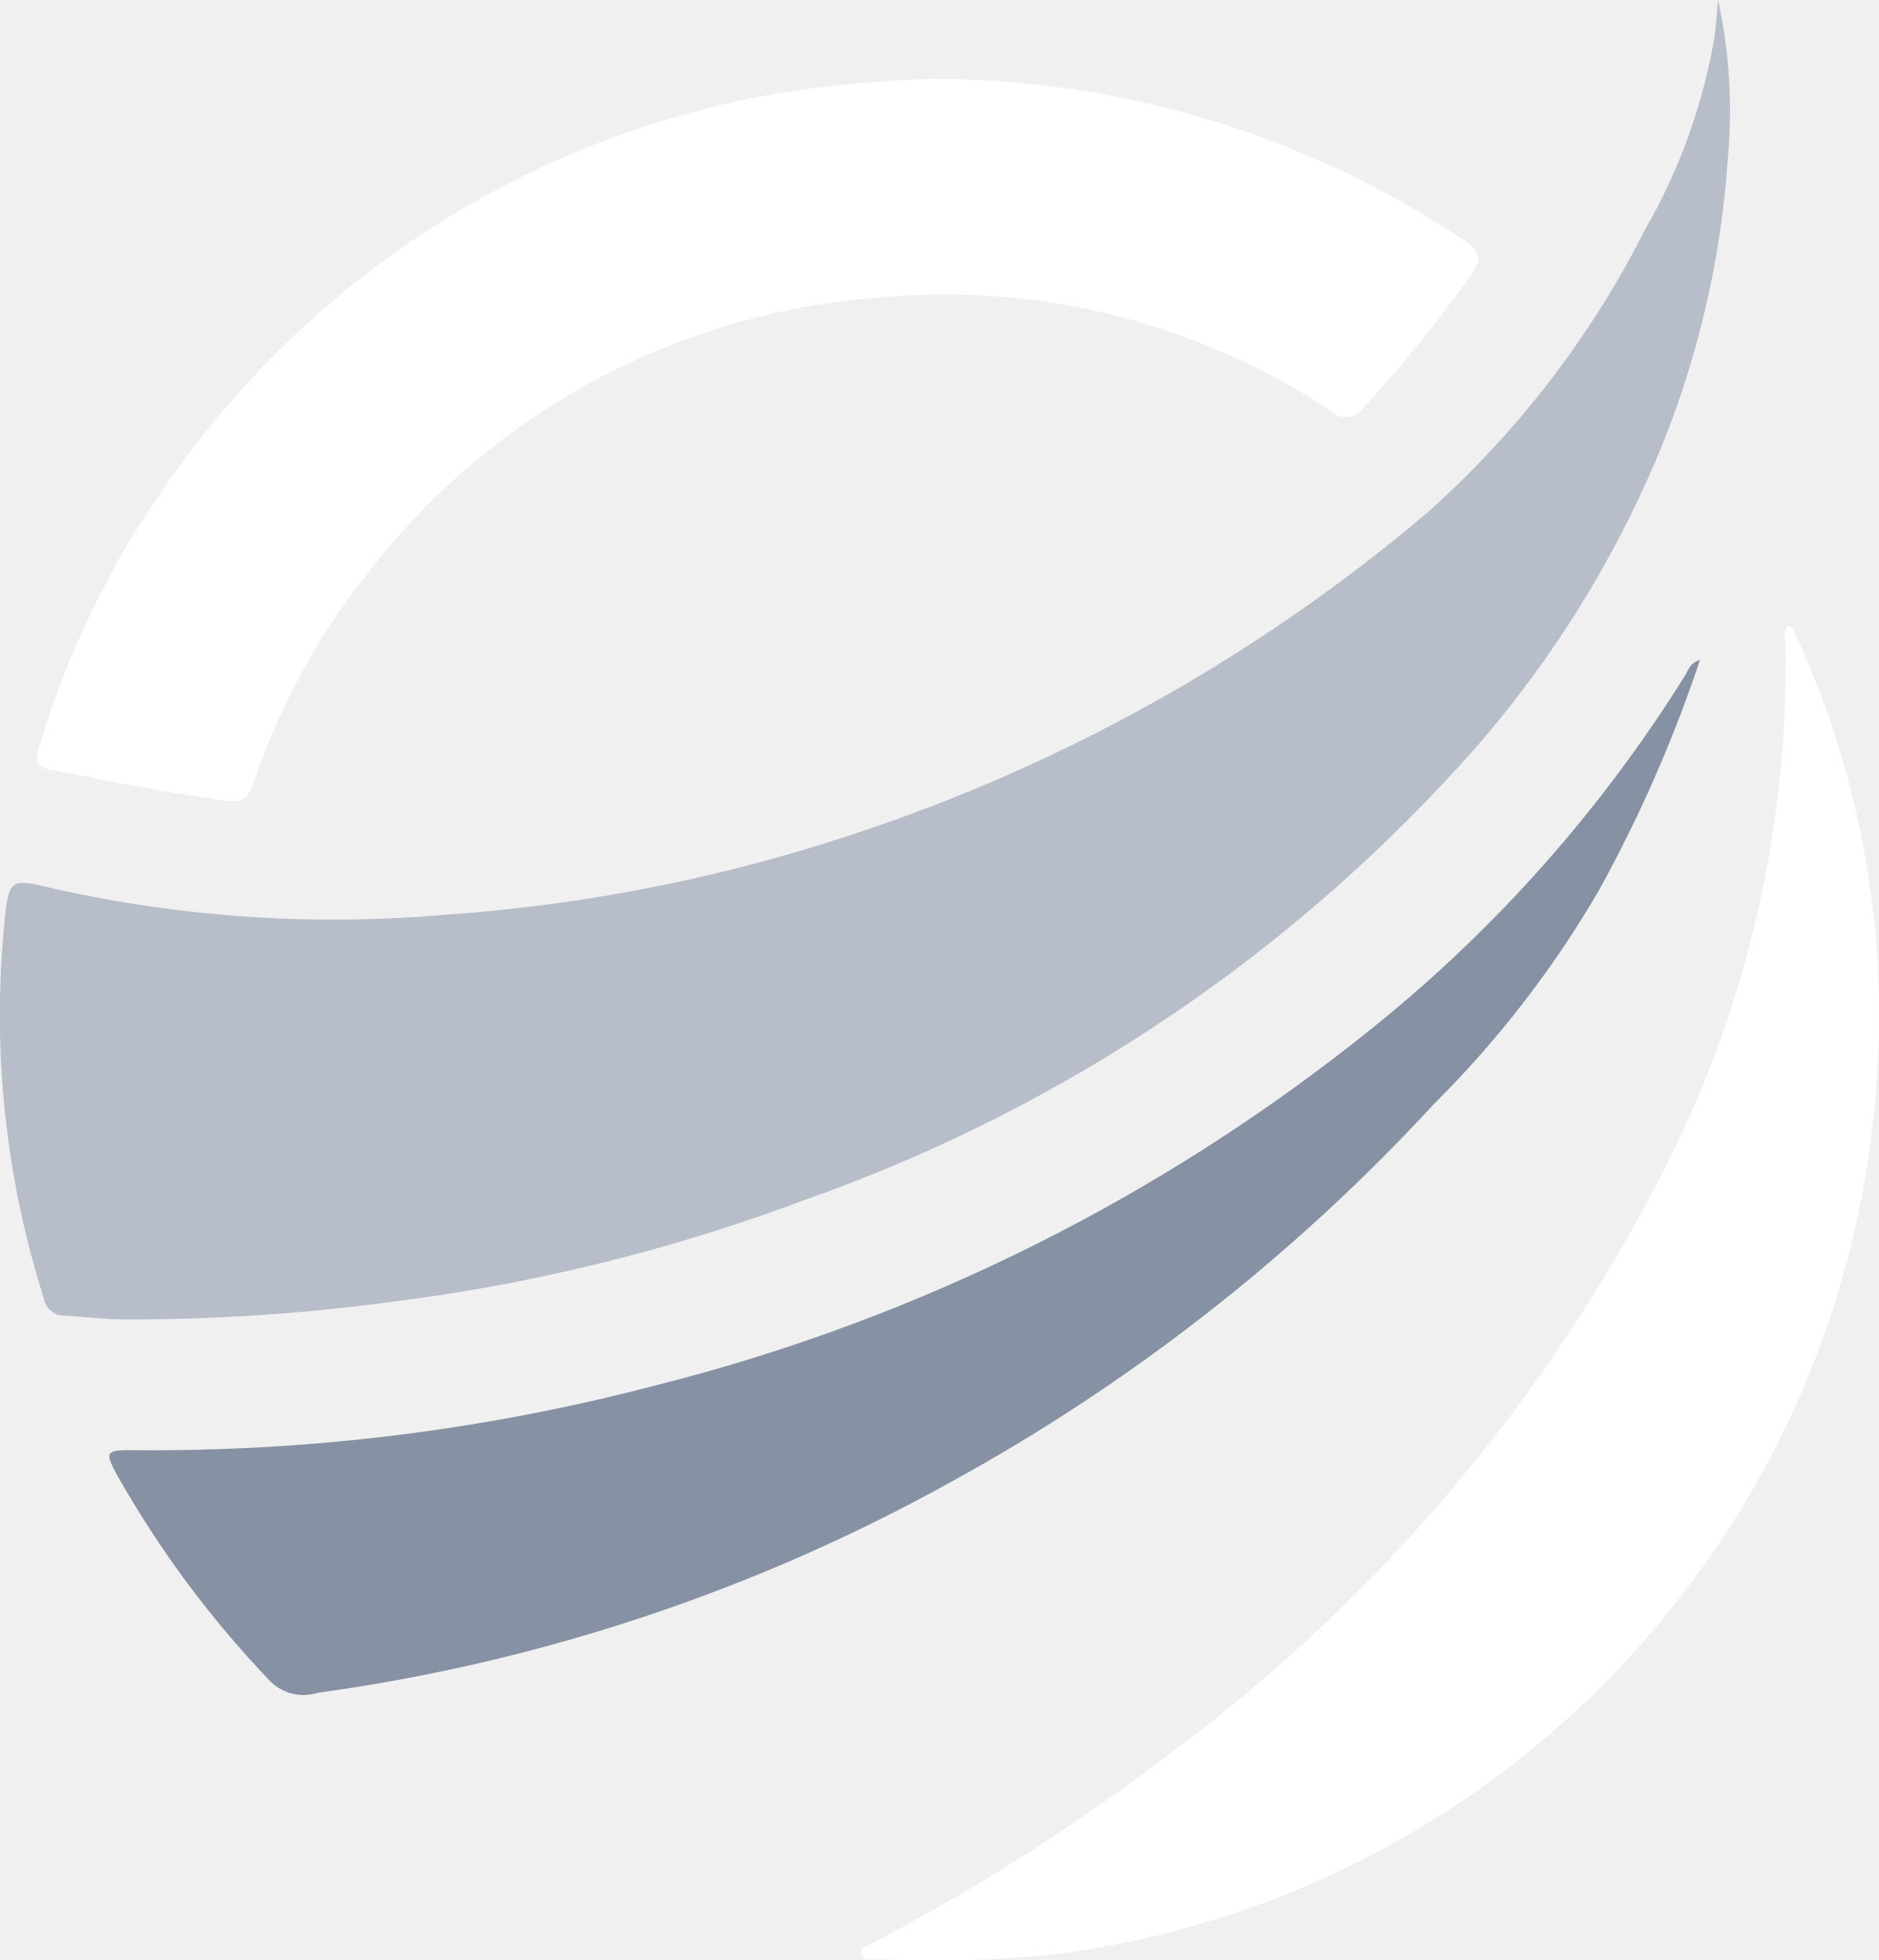
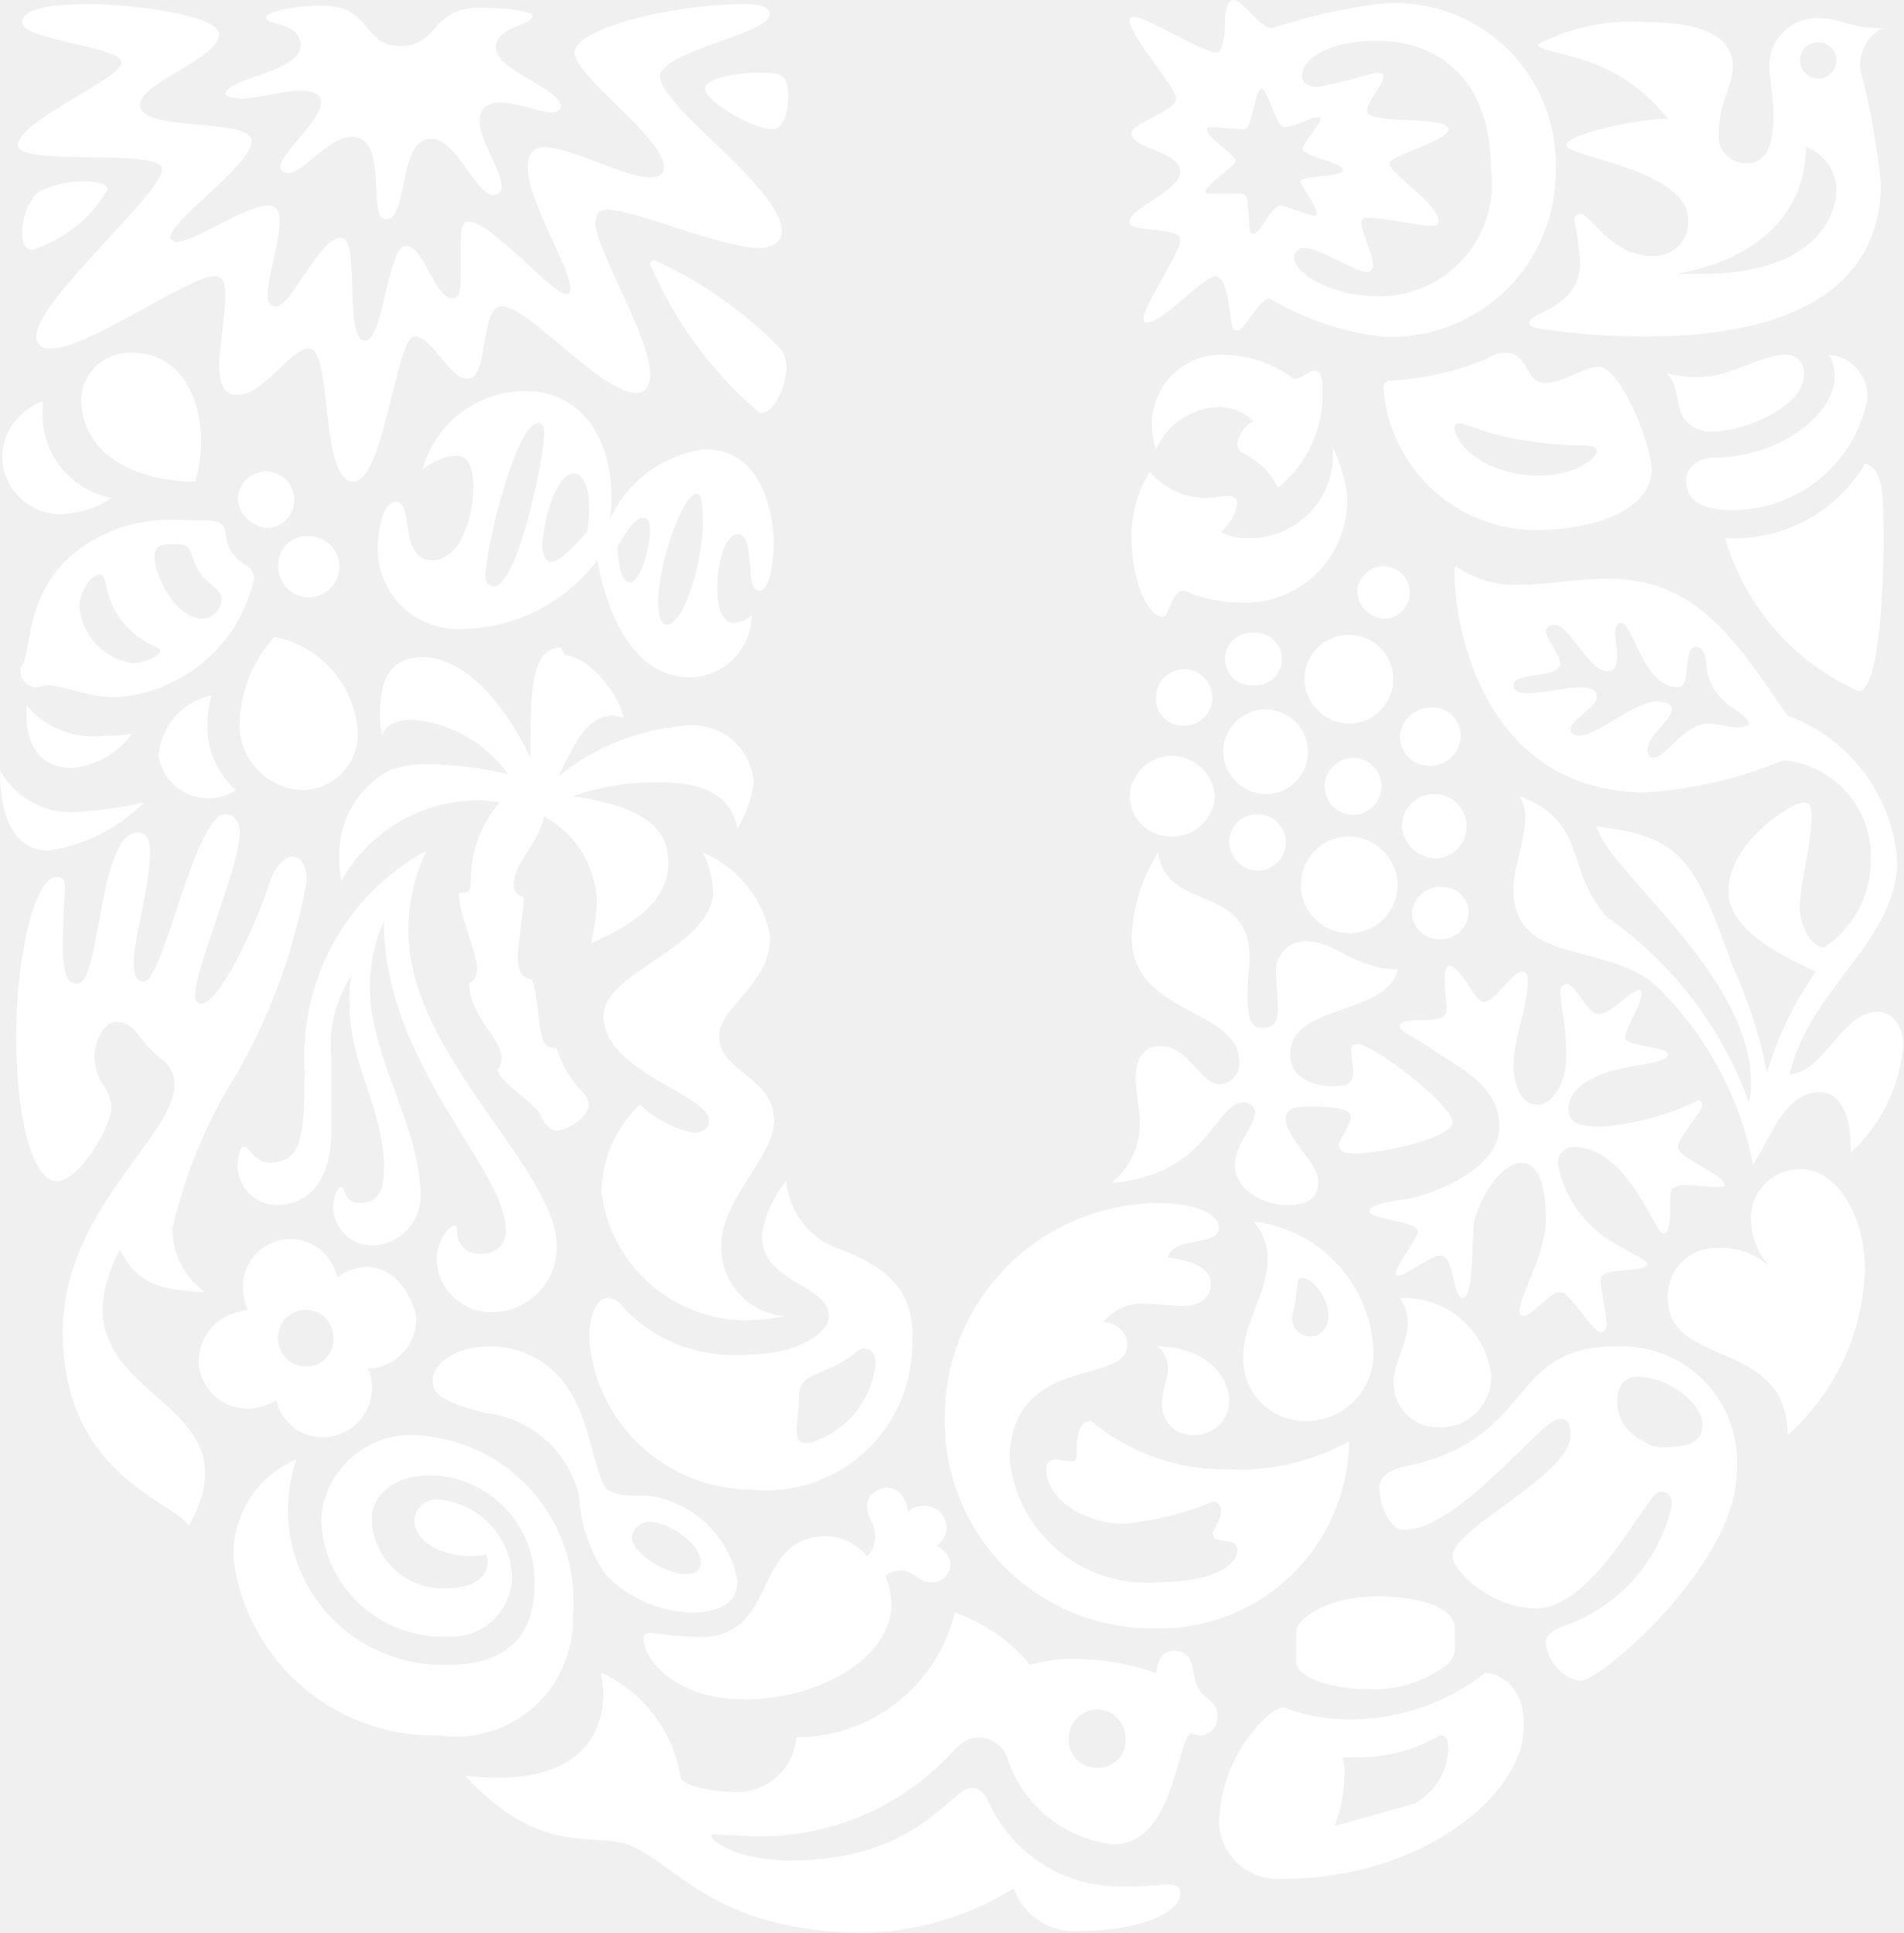
- <svg xmlns="http://www.w3.org/2000/svg" width="34.229" height="35.702" viewBox="0 0 34.229 35.702">
-   <defs>
-     <clipPath id="clip-path">
-       <rect id="Rectangle_163610" data-name="Rectangle 163610" width="34.229" height="35.702" fill="none" />
-     </clipPath>
-   </defs>
-   <g id="Group_177499" data-name="Group 177499" transform="translate(-116 -10350.083)">
-     <g id="Group_177498" data-name="Group 177498" transform="translate(116 10350.083)">
-       <g id="Group_177481" data-name="Group 177481" clip-path="url(#clip-path)">
-         <path id="Path_104207" data-name="Path 104207" d="M31.3,0a9.533,9.533,0,0,1,.177,2.89,17.011,17.011,0,0,1-1.292,5.45A19.752,19.752,0,0,1,26.9,13.6a29.282,29.282,0,0,1-12.22,8.25,33.093,33.093,0,0,1-7.544,1.863,35.6,35.6,0,0,1-4.863.321c-.371,0-.742-.051-1.114-.069A.372.372,0,0,1,.8,23.653a17,17,0,0,1-.723-6.806c.08-.86.1-.854.931-.654a23.316,23.316,0,0,0,7.107.469A30.151,30.151,0,0,0,15.9,15.075,31.334,31.334,0,0,0,25.991,9.348,17.429,17.429,0,0,0,29.97,4.182,10.606,10.606,0,0,0,31.231.694c.034-.23.045-.463.067-.694" transform="translate(0)" fill="#b7bdc9" />
-         <path id="Path_104208" data-name="Path 104208" d="M25.245,19.242a17.4,17.4,0,0,1,9.712,2.941c.305.2.323.356.116.643a24.274,24.274,0,0,1-1.948,2.4.387.387,0,0,1-.6.06,12.725,12.725,0,0,0-8.308-2.055,12.939,12.939,0,0,0-9.187,4.953,12.545,12.545,0,0,0-2.125,3.868c-.092.268-.2.381-.5.34-1.084-.149-2.155-.364-3.227-.573-.283-.055-.244-.209-.183-.409a16.5,16.5,0,0,1,2.666-5.26,17.037,17.037,0,0,1,10.854-6.658,22.06,22.06,0,0,1,2.731-.25" transform="translate(-8.282 -17.804)" fill="#fff" />
-         <path id="Path_104209" data-name="Path 104209" d="M226.735,152.58c.114.017.124.117.157.191a16.591,16.591,0,0,1,1.447,8.284,17.194,17.194,0,0,1-14.951,15.72,21.66,21.66,0,0,1-3.238.087c-.106,0-.263.038-.3-.087s.13-.16.219-.207a38.14,38.14,0,0,0,5.49-3.51,30.365,30.365,0,0,0,9-10.729,20.219,20.219,0,0,0,2.132-9.4c0-.116-.048-.245.046-.352" transform="translate(-194.164 -141.178)" fill="#fff" />
-         <path id="Path_104210" data-name="Path 104210" d="M55.654,160.979a25.234,25.234,0,0,1-1.845,4.2,18.841,18.841,0,0,1-3,3.881,34.593,34.593,0,0,1-8.828,6.9,33.058,33.058,0,0,1-11.5,3.823.86.86,0,0,1-.876-.215,18.784,18.784,0,0,1-2.791-3.76c-.221-.409-.2-.447.276-.444a36.165,36.165,0,0,0,9.547-1.181,34.076,34.076,0,0,0,13.1-6.547,25.66,25.66,0,0,0,5.653-6.391c.056-.09.077-.213.26-.274" transform="translate(-24.687 -148.949)" fill="#8691a4" />
-       </g>
+ <svg xmlns="http://www.w3.org/2000/svg" width="32" height="32.501" viewBox="0 0 32 32.501">
+   <g id="Group_177506" data-name="Group 177506" transform="translate(850.747 -11804.47)">
+     <path id="fish" d="M94.929,126.688c-.137-.237-.034-.644-.41-.644-.239,0-.273.2-.307.373a4.3,4.3,0,0,0-1.366-.237,2.682,2.682,0,0,0-.751.1,2.927,2.927,0,0,0-1.264-.881,2.746,2.746,0,0,1-2.664,2.1,1,1,0,0,1-1.093.915c-.307,0-.82-.1-.854-.237a2.323,2.323,0,0,0-1.332-1.762c0,.1.034.237.034.339,0,.881-.615,1.423-1.742,1.423a3.34,3.34,0,0,1-.581-.034c1.3,1.423,2.22.915,2.8,1.186.785.339,1.434,1.457,3.962,1.457a5,5,0,0,0,2.459-.746,1.073,1.073,0,0,0,1.127.712c1.059,0,1.673-.339,1.673-.61,0-.068,0-.169-.2-.169-.171,0-.171.034-.751.034a2.416,2.416,0,0,1-2.288-1.457c-.1-.2-.239-.2-.273-.2-.342,0-.888,1.22-3.039,1.22-.922,0-1.332-.339-1.332-.407a.033.033,0,0,1,.034-.034c.1,0,.41.034.82.034a4.375,4.375,0,0,0,3.142-1.356c.239-.271.342-.305.546-.305a.532.532,0,0,1,.444.373,2.112,2.112,0,0,0,1.776,1.423c1.025,0,1.059-1.762,1.3-1.864.034,0,.1.034.137.034a.3.3,0,0,0,.307-.305c.034-.271-.273-.339-.307-.474Zm-1.708,1.322a.465.465,0,0,1-.478-.474.494.494,0,0,1,.478-.508.487.487,0,0,1,.478.474A.456.456,0,0,1,93.221,128.01Z" transform="translate(-925.526 11706.182)" fill="#fff" fill-rule="evenodd" />
+     <path id="chilli_pepper" d="M95.464,119.2c.239,0,.342.2.376.407a.389.389,0,0,1,.273-.1.367.367,0,0,1,.2.678.362.362,0,0,1,.239.305.314.314,0,0,1-.342.305c-.171,0-.307-.2-.478-.2-.1,0-.239.034-.273.1a1.188,1.188,0,0,1,.1.474c0,.881-1.2,1.593-2.459,1.593-1.229,0-1.708-.712-1.708-1.017,0-.068.034-.1.137-.1a6.441,6.441,0,0,0,.82.068c1.332,0,.854-1.694,2.117-1.694a.89.89,0,0,1,.683.339.483.483,0,0,0,.137-.339c0-.2-.137-.339-.137-.508S95.293,119.234,95.464,119.2Z" transform="translate(-931.321 11710.28)" fill="#fff" fill-rule="evenodd" />
+     <path id="swirl" d="M74.239,116.6a2.789,2.789,0,0,1,2.664,3.05,1.967,1.967,0,0,1-2.254,2A3.4,3.4,0,0,1,71.2,118.7a1.733,1.733,0,0,1,1.059-1.694,2.6,2.6,0,0,0,2.527,3.457c.99,0,1.469-.474,1.469-1.322a1.777,1.777,0,0,0-1.776-1.864c-.546,0-.956.305-.956.746a1.193,1.193,0,0,0,1.264,1.152c.41,0,.683-.169.683-.441a.2.2,0,0,0-.034-.136c-.034.034-.137.034-.273.034-.512,0-.922-.271-.922-.576a.357.357,0,0,1,.376-.373,1.353,1.353,0,0,1,1.264,1.288,1.02,1.02,0,0,1-1.093,1.017,2.041,2.041,0,0,1-2.117-1.966A1.513,1.513,0,0,1,74.239,116.6Z" transform="translate(-918.02 11711.999)" fill="#fff" fill-rule="evenodd" />
+     <g id="packaging" transform="translate(-830.256 11831.311)">
+       <path id="Path_104259" data-name="Path 104259" d="M124.174,128.4a3.648,3.648,0,0,1-2.322.779,3.009,3.009,0,0,1-1.059-.2c-.137,0-.273.136-.41.271a2.581,2.581,0,0,0-.683,1.661.99.99,0,0,0,1.093.949c2.322,0,4.03-1.423,4.03-2.542C124.857,128.671,124.447,128.4,124.174,128.4Zm-1.2,2.2-1.332.373a2.529,2.529,0,0,0,.171-.881.741.741,0,0,0-.034-.271h.171a2.775,2.775,0,0,0,1.469-.373c.068,0,.137.034.137.237A1.09,1.09,0,0,1,122.979,130.6Z" transform="translate(-119.7 -127.112)" fill="#fff" fill-rule="evenodd" />
+       <path id="Path_104260" data-name="Path 104260" d="M124.7,126.159a2.014,2.014,0,0,0,1.332-.407.391.391,0,0,0,.137-.339v-.271c0-.339-.546-.542-1.3-.542-.888,0-1.366.407-1.366.576v.542C123.5,125.922,124.012,126.159,124.7,126.159Z" transform="translate(-122.202 -124.6)" fill="#fff" fill-rule="evenodd" />
+     </g>
+     <path id="clothes" d="M131.562,112.2c-1.81,0-1.332,1.525-3.449,2-.376.068-.512.2-.512.373,0,.305.171.712.41.712.922,0,2.322-1.864,2.6-1.864.1,0,.2,0,.2.271,0,.678-1.981,1.559-1.981,2.033,0,.271.683.881,1.4.881.99,0,1.878-1.966,2.083-1.966.171,0,.2.1.2.237a2.792,2.792,0,0,1-1.844,2.033c-.239.1-.273.2-.273.271a.724.724,0,0,0,.581.644c.342,0,2.63-1.966,2.63-3.525a1.944,1.944,0,0,0-2.049-2.1Zm.82,1.694a.513.513,0,0,1-.342-.1.739.739,0,0,1-.444-.644c0-.339.171-.441.342-.441.512,0,1.093.441,1.093.813C133.03,113.827,132.757,113.894,132.381,113.894Z" transform="translate(-955.158 11714.908)" fill="#fff" fill-rule="evenodd" />
+     <path id="spoon" d="M84.62,114.708h-.307a.783.783,0,0,1-.376-.1c-.2-.169-.273-1.084-.615-1.627a1.549,1.549,0,0,0-1.434-.779c-.41,0-.888.237-.888.576,0,.2.1.339.888.542a1.822,1.822,0,0,1,1.571,1.389,2.588,2.588,0,0,0,.444,1.322,2.1,2.1,0,0,0,1.434.644c.444,0,.785-.136.785-.542a1.767,1.767,0,0,0-1.5-1.423Zm.649,1.322c-.376,0-.922-.373-.922-.61a.3.3,0,0,1,.307-.271c.307,0,.854.373.854.678,0,.1-.068.2-.239.2Z" transform="translate(-924.473 11714.908)" fill="#fff" fill-rule="evenodd" />
+     <g id="wave" transform="translate(-834.867 11824.702)">
+       <path id="Path_104261" data-name="Path 104261" d="M108.659,108.76c-.239,0-.239.373-.239.508s0,.169-.1.169-.171-.034-.273-.034a.155.155,0,0,0-.137.169c0,.508.649.915,1.3.915a4.98,4.98,0,0,0,1.5-.373c.1,0,.137.1.137.169,0,.136-.137.305-.137.373,0,.2.41.034.41.271,0,.305-.512.542-1.3.542a2.326,2.326,0,0,1-2.527-2.033c0-1.83,1.981-1.254,1.981-1.966a.406.406,0,0,0-.41-.373.843.843,0,0,1,.751-.305c.2,0,.41.034.581.034.239,0,.478-.1.478-.373,0-.169-.137-.373-.717-.441.068-.373.854-.169.854-.508,0-.237-.444-.407-.99-.407a3.606,3.606,0,0,0-3.62,3.592,3.482,3.482,0,0,0,3.518,3.558A3.189,3.189,0,0,0,113,109.1a3.816,3.816,0,0,1-2.049.474A3.517,3.517,0,0,1,108.659,108.76Z" transform="translate(-106.2 -105.1)" fill="#fff" fill-rule="evenodd" />
+       <path id="Path_104262" data-name="Path 104262" d="M117.315,109.592a.573.573,0,0,0,.581-.576c0-.474-.478-.915-1.2-.915a.47.47,0,0,1,.171.373c0,.169-.1.373-.1.576A.518.518,0,0,0,117.315,109.592Zm3.449-2.3a.648.648,0,0,1,.137.407c0,.339-.239.678-.239,1.017a.743.743,0,0,0,.785.746.85.85,0,0,0,.854-.881A1.475,1.475,0,0,0,120.764,107.288ZM118.305,106a.946.946,0,0,1,.239.644c0,.542-.41,1.084-.41,1.593a1.045,1.045,0,0,0,1.093,1.118,1.129,1.129,0,0,0,1.093-1.22A2.287,2.287,0,0,0,118.305,106Zm.956,1.932a.3.3,0,0,1-.307-.305c0-.1.068-.237.068-.373.034-.169,0-.305.1-.305.2,0,.444.373.444.61C119.569,107.762,119.466,107.932,119.261,107.932Z" transform="translate(-113.114 -105.695)" fill="#fff" fill-rule="evenodd" />
+     </g>
+     <g id="bowl" transform="translate(-840.843 11818.805)">
+       <path id="Path_104263" data-name="Path 104263" d="M92.935,105.152A1.329,1.329,0,0,1,92.013,104a1.823,1.823,0,0,0-.41.915c0,.813,1.127.813,1.127,1.356,0,.305-.581.644-1.332.644a2.573,2.573,0,0,1-2.015-.678c-.137-.136-.2-.271-.376-.271-.2,0-.307.339-.307.678a2.741,2.741,0,0,0,2.7,2.542,2.464,2.464,0,0,0,2.732-2.406C94.164,106.135,94.028,105.559,92.935,105.152Zm-.546,3.253c-.171,0-.2-.068-.2-.237,0-.1.034-.305.034-.474,0-.407.171-.373.581-.576.307-.136.41-.305.512-.305s.2.068.2.237A1.546,1.546,0,0,1,92.388,108.406Z" transform="translate(-88.7 -98.476)" fill="#fff" fill-rule="evenodd" />
+       <path id="Path_104264" data-name="Path 104264" d="M90.837,92.411a1.9,1.9,0,0,1-.888-.474,2.071,2.071,0,0,0-.649,1.457,2.456,2.456,0,0,0,2.493,2.169,3.792,3.792,0,0,0,.615-.068,1.159,1.159,0,0,1-1.093-1.186c0-.779.888-1.491.888-2.1,0-.746-.922-.813-.922-1.423,0-.508.888-.881.854-1.694A1.9,1.9,0,0,0,91.008,87.7a1.647,1.647,0,0,1,.171.644c0,.949-1.844,1.356-1.844,2.1,0,.949,1.776,1.322,1.776,1.762C91.11,92.309,91.042,92.411,90.837,92.411Z" transform="translate(-89.095 -87.7)" fill="#fff" fill-rule="evenodd" />
+     </g>
+     <path id="heart" d="M144.02,103.4c.615,0,1.093.779,1.093,1.694a3.874,3.874,0,0,1-1.3,2.779c0-1.627-2.015-1.118-2.015-2.3a.814.814,0,0,1,.82-.847,1.242,1.242,0,0,1,.922.339,1.163,1.163,0,0,1-.342-.779.82.82,0,0,1,.82-.881Z" transform="translate(-964.509 11720.725)" fill="#fff" fill-rule="evenodd" />
+     <path id="flower" d="M72.218,107.4a.753.753,0,0,0-.41.169.8.8,0,0,0-1.571.305.625.625,0,0,0,.068.237.343.343,0,0,0-.137.034.842.842,0,0,0-.683.915.827.827,0,0,0,.888.712,1.158,1.158,0,0,0,.41-.136.8.8,0,0,0,.888.61.823.823,0,0,0,.717-.881.522.522,0,0,0-.068-.271h.1a.845.845,0,0,0,.717-.881c-.137-.542-.512-.881-.922-.813Zm-.888,1.661a.463.463,0,0,1-.512-.407.469.469,0,0,1,.41-.542.463.463,0,0,1,.512.407A.469.469,0,0,1,71.33,109.066Z" transform="translate(-916.886 11718.382)" fill="#fff" fill-rule="evenodd" />
+     <g id="transformation" transform="translate(-832.066 11818.805)">
+       <path id="Path_104265" data-name="Path 104265" d="M132.291,96.35c0-.169.41-.576.41-.712a.073.073,0,0,0-.068-.068,4.7,4.7,0,0,1-1.605.441c-.342,0-.581-.034-.581-.3,0-.237.2-.441.546-.576.376-.169,1.127-.169,1.127-.339,0-.136-.717-.136-.717-.271,0-.169.273-.576.273-.746,0,0,0-.068-.034-.068-.137,0-.478.407-.683.407s-.376-.508-.546-.508c-.034,0-.1.034-.1.136,0,.2.1.576.1,1.084,0,.441-.239.813-.478.813-.307,0-.41-.373-.41-.678,0-.441.239-.949.239-1.423,0-.1-.034-.136-.1-.136-.171,0-.444.508-.649.508-.137,0-.376-.61-.581-.61-.034,0-.068.1-.068.237,0,.169.034.407.034.508,0,.136-.171.169-.376.169-.137,0-.41,0-.41.1s.273.2.512.373c.444.305,1.161.61,1.161,1.322,0,.644-.922,1.084-1.571,1.22-.307.034-.615.1-.615.2,0,.136.82.169.82.339,0,.1-.376.576-.376.712a.033.033,0,0,0,.034.034c.137,0,.546-.339.717-.339.239,0,.2.712.376.712.2,0,.137-1.051.2-1.322.137-.474.478-.949.786-.949.376,0,.41.644.41.949,0,.61-.444,1.254-.444,1.559a.073.073,0,0,0,.068.068c.137,0,.444-.407.615-.407s.546.678.683.678c.068,0,.1-.068.1-.136,0-.2-.1-.542-.1-.746,0-.237.785-.1.785-.271,0-.068-.342-.2-.546-.339a1.939,1.939,0,0,1-.956-1.322.274.274,0,0,1,.239-.305c.956,0,1.366,1.457,1.537,1.457s.068-.644.137-.746a.4.4,0,0,1,.239-.068c.171,0,.376.034.512.034.1,0,.137,0,.137-.034C133.042,96.791,132.291,96.553,132.291,96.35Z" transform="translate(-122.763 -91.402)" fill="#fff" fill-rule="evenodd" />
+       <path id="Path_104266" data-name="Path 104266" d="M120.137,92.241c0-.305-1.332-1.322-1.605-1.322a.09.09,0,0,0-.1.1c0,.1.034.237.034.339,0,.237-.1.271-.342.271-.273,0-.717-.1-.717-.542,0-.847,1.639-.644,1.81-1.423-.717,0-1.059-.474-1.537-.474a.5.5,0,0,0-.512.542c0,.136.034.373.034.576s-.034.339-.273.339c-.2,0-.239-.237-.239-.508,0-.237.034-.508.034-.678,0-1.254-1.4-.746-1.537-1.762a2.873,2.873,0,0,0-.444,1.423c0,1.322,1.81,1.186,1.81,2.1a.35.35,0,0,1-.342.373c-.307,0-.512-.644-.99-.644-.239,0-.41.169-.41.542,0,.271.068.474.068.746a1.266,1.266,0,0,1-.478,1.017c1.639-.136,1.742-1.356,2.22-1.356a.192.192,0,0,1,.2.169c0,.2-.342.542-.342.881,0,.441.512.678.854.678.41,0,.546-.136.546-.407,0-.305-.546-.712-.546-1.051,0-.169.171-.2.41-.2.512,0,.683.068.683.169,0,.136-.2.407-.2.474a.143.143,0,0,0,.137.136C118.737,92.817,120.137,92.512,120.137,92.241Z" transform="translate(-114.4 -87.7)" fill="#fff" fill-rule="evenodd" />
+     </g>
+     <path id="hair" d="M74.576,87.6a3.077,3.077,0,0,0-.307,1.356c0,2.067,2.493,4,2.493,5.287A1.092,1.092,0,0,1,75.7,95.361a.916.916,0,0,1-.956-.881c0-.305.2-.576.307-.576.034,0,.034.034.034.1a.367.367,0,0,0,.41.373.375.375,0,0,0,.41-.407c0-1.017-2.049-2.779-2.049-5.185A2.885,2.885,0,0,0,73.62,89.9c0,1.152.854,2.372.854,3.491a.829.829,0,0,1-.785.847.648.648,0,0,1-.683-.644c0-.169.068-.339.137-.339s.034.271.307.271c.307,0,.41-.2.41-.576,0-1.017-.581-1.728-.581-2.779a2.068,2.068,0,0,1,.034-.474,2.175,2.175,0,0,0-.342,1.389v1.254c0,.847-.41,1.22-.922,1.22a.664.664,0,0,1-.649-.712c0-.068.034-.271.1-.271.1,0,.171.271.444.271.546,0,.581-.508.581-1.559A3.932,3.932,0,0,1,74.576,87.6Z" transform="translate(-918.151 11731.171)" fill="#fff" fill-rule="evenodd" />
+     <path id="hand" d="M64.018,85.8c.171,0,.239.169.239.305,0,.576-.751,2.271-.751,2.745,0,.068.034.136.1.136.307,0,.922-1.322,1.127-1.966.1-.339.273-.508.41-.508s.239.136.239.407a10.011,10.011,0,0,1-1.161,3.22,8.536,8.536,0,0,0-1.093,2.61,1.282,1.282,0,0,0,.546,1.084c-.785-.034-1.127-.136-1.434-.712C60.91,95.7,64.7,95.459,63.4,97.763c-.239-.407-2.117-.847-2.117-3.253,0-2.067,1.878-3.287,1.878-4.168a.532.532,0,0,0-.239-.441c-.41-.339-.41-.61-.751-.61-.239,0-.512.542-.239,1.017a.8.8,0,0,1,.171.407c0,.339-.546,1.254-.922,1.254s-.683-.949-.683-2.44c0-1.322.307-2.677.683-2.677.1,0,.137.068.137.169,0,.169-.034.474-.034,1.017,0,.576.137.61.239.61.41,0,.342-2.542,1.025-2.542.171,0,.2.169.2.339,0,.576-.273,1.423-.273,1.864,0,.237.068.305.171.305.342-.034.854-2.813,1.366-2.813Z" transform="translate(-910.974 11732.361)" fill="#fff" fill-rule="evenodd" />
+     <path id="plant" d="M138.4,80.99c-.581,0-.888,1.017-1.469,1.051.342-1.457,1.81-2.237,1.81-3.592a2.825,2.825,0,0,0-1.844-2.44c-.888-1.288-1.537-2.3-3.005-2.3-.615,0-1.025.1-1.434.1a1.751,1.751,0,0,1-1.127-.305s-.034,0-.034.068c0,1.152.615,3.728,3.21,3.728a7.1,7.1,0,0,0,2.322-.542,1.628,1.628,0,0,1,1.469,1.694,1.77,1.77,0,0,1-.785,1.457c-.2,0-.41-.339-.41-.678,0-.373.2-1.084.2-1.525,0-.169-.034-.237-.137-.237-.2,0-1.264.678-1.264,1.491,0,.712,1.059,1.152,1.469,1.356a5.913,5.913,0,0,0-.82,1.694,7.9,7.9,0,0,0-.581-1.8c-.649-1.83-.888-2.169-2.288-2.338.2.746,2.6,2.508,2.6,4.3a1.037,1.037,0,0,1-.034.339,6.492,6.492,0,0,0-2.391-3.118c-.717-.813-.307-1.593-1.469-2.033a.65.65,0,0,1,.1.339c0,.407-.2.881-.2,1.22,0,1.288,1.469.881,2.356,1.593a5.675,5.675,0,0,1,1.673,3.05c.342-.542.546-1.22,1.127-1.22.376,0,.512.474.512.847v.169a2.723,2.723,0,0,0,.888-1.864C138.813,81.227,138.677,80.99,138.4,80.99Zm-2.322-4.778c-.137,0-.342-.068-.512-.068-.41,0-.717.576-.922.576-.068,0-.1-.068-.1-.136,0-.237.41-.508.41-.678,0-.1-.171-.136-.239-.136-.41,0-.99.576-1.332.576-.068,0-.137-.034-.137-.1,0-.169.444-.373.444-.542s-.171-.169-.307-.169c-.2,0-.615.1-.854.1-.137,0-.239-.034-.239-.136,0-.237.785-.1.785-.373,0-.136-.239-.407-.239-.542,0-.068.068-.1.137-.1.273,0,.581.779.888.779.137,0,.171-.1.171-.271s-.034-.237-.034-.373.068-.169.1-.169c.2,0,.376,1.084.956,1.084.239,0,.068-.678.307-.678.137,0,.171.2.171.305.068.712.717.746.717,1.017C136.218,76.143,136.184,76.211,136.081,76.211Z" transform="translate(-957.595 11740.492)" fill="#fff" fill-rule="evenodd" />
+     <g id="particles" transform="translate(-831.759 11813.992)">
+       <path id="Path_104267" data-name="Path 104267" d="M117.383,74.618a.442.442,0,1,1,0,.881.442.442,0,1,1,0-.881Zm3.142,4.27a.482.482,0,0,0-.478.441.458.458,0,0,0,.478.441A.465.465,0,0,0,121,79.3a.433.433,0,0,0-.478-.407Zm-1.571-.847a.814.814,0,1,0,.854.813A.836.836,0,0,0,118.954,78.041Zm-1.5-.373a.465.465,0,0,0-.478.474.487.487,0,0,0,.478.474.474.474,0,1,0,0-.949Zm3.005.746a.544.544,0,1,0-.581-.542A.592.592,0,0,0,120.457,78.414Zm-4.44-1.728a.713.713,0,0,0-.717.678.691.691,0,0,0,.717.678.713.713,0,0,0,.717-.678A.737.737,0,0,0,116.017,76.686Zm2.561.508a.478.478,0,1,0,.478-.474A.487.487,0,0,0,118.579,77.194Zm-.956.136a.713.713,0,1,0-.751-.712A.727.727,0,0,0,117.622,77.33Zm2.732-.474a.523.523,0,0,0,.512-.508.474.474,0,0,0-.512-.474.523.523,0,0,0-.512.508A.5.5,0,0,0,120.354,76.855Zm-4.132-.678a.474.474,0,1,0-.478-.474A.446.446,0,0,0,116.222,76.177Zm2.8-.034a.747.747,0,1,0-.785-.746A.763.763,0,0,0,119.023,76.143Zm.581-1.762a.442.442,0,1,0-.478-.441A.48.48,0,0,0,119.6,74.381Z" transform="translate(-115.3 -73.5)" fill="#fff" fill-rule="evenodd" />
+     </g>
+     <path id="tree" d="M80.191,77.636c.307,0,.854.508.99,1.051a1.489,1.489,0,0,1-.171-.034c-.41,0-.615.373-.922,1.017a3.9,3.9,0,0,1,2.117-.847,1.033,1.033,0,0,1,1.161.949,1.945,1.945,0,0,1-.273.779c-.1-.542-.546-.779-1.332-.779a4.245,4.245,0,0,0-1.434.237c1.4.2,1.605.678,1.605,1.118,0,.746-.785,1.118-1.3,1.356a4.037,4.037,0,0,0,.1-.678,1.7,1.7,0,0,0-.888-1.457c-.1.474-.512.779-.512,1.152a.191.191,0,0,0,.171.2c0,.2-.1.813-.1.983,0,.305.068.373.239.407.1.271.1.746.171.983a.218.218,0,0,0,.239.169,1.817,1.817,0,0,0,.444.746.385.385,0,0,1,.1.2c0,.2-.342.441-.546.441-.068,0-.171-.034-.273-.271-.068-.169-.683-.542-.717-.746a.285.285,0,0,0,.068-.2c0-.339-.546-.712-.546-1.254a.285.285,0,0,0,.137-.237c0-.305-.307-.881-.307-1.288.137,0,.2,0,.2-.2A1.976,1.976,0,0,1,79.1,80.11c-.1,0-.2-.034-.342-.034a2.649,2.649,0,0,0-2.322,1.356,1.637,1.637,0,0,1-.034-.407,1.593,1.593,0,0,1,.854-1.457,1.862,1.862,0,0,1,.649-.1,6.519,6.519,0,0,1,1.332.169,2.206,2.206,0,0,0-1.605-.915c-.239,0-.444.068-.512.271a1.508,1.508,0,0,1-.034-.407c0-.576.2-.915.717-.915.751,0,1.434.881,1.81,1.694v-.1c0-1.152.034-1.728.512-1.762Z" transform="translate(-921.444 11737.849)" fill="#fff" fill-rule="evenodd" />
+     <g id="bee" transform="translate(-850.747 11810.4)">
+       <path id="Path_104268" data-name="Path 104268" d="M59.7,69.915c0,.915.307,1.356.82,1.356a2.844,2.844,0,0,0,1.605-.813,6.567,6.567,0,0,1-1.229.169,1.366,1.366,0,0,1-1.2-.712Zm3.552-1.254a1.132,1.132,0,0,0-.888,1.017.847.847,0,0,0,1.3.576,1.422,1.422,0,0,1-.478-1.051A2.108,2.108,0,0,1,63.252,68.661Zm1.059-.983a2.258,2.258,0,0,0-.581,1.389,1.094,1.094,0,0,0,1.059,1.186.937.937,0,0,0,.922-1.017A1.736,1.736,0,0,0,64.31,67.678Zm-4.166,1.152V69c0,.576.307.881.751.881a1.4,1.4,0,0,0,1.025-.576,1.962,1.962,0,0,1-.444.034A1.488,1.488,0,0,1,60.144,68.831Zm2.527-3.118a2.622,2.622,0,0,0-1.469.373c-1.093.678-.956,1.762-1.127,2.067-.034.034-.034.068-.034.136a.289.289,0,0,0,.239.237,1.216,1.216,0,0,0,.2-.034c.307,0,.649.2,1.161.2a2.428,2.428,0,0,0,1.059-.305A2.514,2.514,0,0,0,63.969,66.7c0-.237-.2-.2-.342-.407-.171-.2-.1-.407-.2-.508-.068-.068-.239-.068-.478-.068Zm-.751,2.406a1.05,1.05,0,0,1-.888-.949c0-.237.2-.542.342-.542.034,0,.068.034.1.136a1.375,1.375,0,0,0,.854,1.084c.034.034.068.034.068.068C62.364,68.017,62.125,68.119,61.92,68.119ZM63.423,67a.343.343,0,0,1-.307.373c-.444,0-.785-.644-.82-1.017,0-.237.137-.237.342-.237a.372.372,0,0,1,.2.034c.1.068.1.305.239.474.1.136.342.271.342.373Zm.956-.542a.514.514,0,1,0,.512-.474A.474.474,0,0,0,64.379,66.458Zm-.171-.61a.476.476,0,1,0-.512-.474A.546.546,0,0,0,64.208,65.848Zm-3.449-.237a1.577,1.577,0,0,0,.82-.271,1.413,1.413,0,0,1-1.161-1.423v-.2a1.021,1.021,0,0,0-.683.949.988.988,0,0,0,1.025.949Zm2.22-.542a2.237,2.237,0,0,0,.1-.712c0-.576-.273-1.457-1.161-1.457a.815.815,0,0,0-.854.813C61.1,64.7,62.125,65.069,62.979,65.069Z" transform="translate(-59.7 -62.9)" fill="#fff" fill-rule="evenodd" />
+     </g>
+     <g id="ice_cream" transform="translate(-822.743 11810.435)">
+       <path id="Path_104269" data-name="Path 104269" d="M145.7,64.83a2.566,2.566,0,0,1-2.356,1.254,4.053,4.053,0,0,0,2.254,2.576c.307-.034.41-1.457.41-2.576C146,65.44,146.037,64.932,145.7,64.83Zm.034-1.051a.7.7,0,0,0-.649-.779.605.605,0,0,1,.1.373c0,.644-.956,1.356-2.015,1.356-.376,0-.512.271-.478.407,0,.339.307.474.751.474a2.311,2.311,0,0,0,2.288-1.83Z" transform="translate(-142.349 -63)" fill="#fff" fill-rule="evenodd" />
+       <path id="Path_104270" data-name="Path 104270" d="M142.52,64.288c.478,0,1.5-.407,1.5-.949a.3.3,0,0,0-.342-.339c-.376,0-.888.373-1.4.373a1.8,1.8,0,0,1-.581-.068c.2.136.171.474.273.712A.547.547,0,0,0,142.52,64.288Z" transform="translate(-141.7 -63)" fill="#fff" fill-rule="evenodd" />
+     </g>
+     <g id="cycle" transform="translate(-831.725 11810.435)">
+       <path id="Path_104271" data-name="Path 104271" d="M118.781,67.6a1.4,1.4,0,0,1-1.434,1.525.951.951,0,0,1-.444-.1.859.859,0,0,0,.273-.474c0-.1-.068-.136-.171-.136-.068,0-.239.034-.376.034a1.249,1.249,0,0,1-.922-.441,2.038,2.038,0,0,0-.307,1.118c0,.644.239,1.288.512,1.322.137,0,.137-.441.376-.441a2.3,2.3,0,0,0,.922.2,1.716,1.716,0,0,0,1.81-1.83,2.526,2.526,0,0,0-.239-.779Z" transform="translate(-115.4 -66.041)" fill="#fff" fill-rule="evenodd" />
+       <path id="Path_104272" data-name="Path 104272" d="M117.493,63.881a.826.826,0,0,1,.615.237.5.5,0,0,0-.273.373.186.186,0,0,0,.1.169,1.186,1.186,0,0,1,.581.576,1.992,1.992,0,0,0,.751-1.627c0-.136,0-.339-.137-.339-.1,0-.2.136-.342.136A2.077,2.077,0,0,0,117.629,63a1.167,1.167,0,0,0-1.229,1.186,1.446,1.446,0,0,0,.068.407A1.182,1.182,0,0,1,117.493,63.881Z" transform="translate(-116.058 -63)" fill="#fff" fill-rule="evenodd" />
+     </g>
+     <path id="DNA" d="M83.764,65.783a2.054,2.054,0,0,0-1.571,1.186,1.638,1.638,0,0,0,.034-.407c0-.949-.512-1.762-1.434-1.762a1.79,1.79,0,0,0-1.742,1.322,1.022,1.022,0,0,1,.546-.237c.239,0,.307.2.307.542a1.87,1.87,0,0,1-.137.712c-.137.407-.41.508-.546.508-.581,0-.307-.983-.615-.983-.239,0-.307.542-.307.746A1.345,1.345,0,0,0,79.734,68.8a2.9,2.9,0,0,0,2.254-1.152c.137.712.512,1.966,1.571,1.966a1.053,1.053,0,0,0,1.025-1.051.434.434,0,0,1-.307.136c-.2,0-.273-.305-.273-.576,0-.441.137-.915.342-.915.1,0,.171.068.2.407.034.237,0,.542.171.542s.239-.508.239-.813C84.925,66.461,84.55,65.749,83.764,65.783Zm-3.518,2.3c-.1,0-.137-.1-.137-.169,0-.474.512-2.576.888-2.576.068,0,.1.068.1.169C81.1,65.884,80.656,68.087,80.247,68.087Zm1.571-.915c-.307.339-.478.508-.615.508-.068,0-.137-.136-.137-.271,0-.237.171-1.22.546-1.22.137,0,.239.271.239.508A1.925,1.925,0,0,1,81.818,67.172Zm.717.847c-.1,0-.2-.2-.2-.61.2-.339.307-.474.444-.474.034,0,.1.034.1.237C82.842,67.613,82.671,68.02,82.535,68.02Zm.615.712c-.068,0-.137-.1-.137-.373,0-.644.41-1.83.649-1.83.068,0,.1.169.1.339C83.8,67.579,83.457,68.731,83.15,68.731Z" transform="translate(-922.695 11746.244)" fill="#fff" fill-rule="evenodd" />
+     <path id="lips" d="M131.42,63.137c-.239,0-.615.271-.888.271-.376,0-.273-.508-.683-.508a.554.554,0,0,0-.307.1,5,5,0,0,1-1.673.373c-.034.034-.068.034-.068.136a2.578,2.578,0,0,0,2.527,2.372c1.093,0,1.981-.373,1.981-1.017C132.274,64.323,131.762,63.137,131.42,63.137Zm-.99,1.83c-.888,0-1.434-.508-1.434-.813a.073.073,0,0,1,.068-.068c.137,0,.512.2,1.025.271a5.565,5.565,0,0,0,1.059.1c.171,0,.239.034.239.1-.034.169-.444.407-.956.407Z" transform="translate(-955.29 11747.501)" fill="#fff" fill-rule="evenodd" />
+     <path id="dove" d="M140.942,46.469c-.615,0-.683-.169-1.093-.169a.8.8,0,0,0-.82.847c0,.169.068.441.068.779,0,.407-.068.813-.444.813a.455.455,0,0,1-.478-.508c0-.474.239-.813.239-1.118,0-.576-.683-.746-1.434-.746a3.462,3.462,0,0,0-1.844.373c0,.2,1.264.068,2.186,1.254-.581,0-1.708.271-1.708.441,0,.2,2.049.407,2.049,1.254a.573.573,0,0,1-.615.61c-.683,0-1.025-.712-1.2-.712a.109.109,0,0,0-.1.1,5.691,5.691,0,0,1,.1.712c0,.779-.854.847-.854,1.017,0,.068.034.068.137.1a11.541,11.541,0,0,0,1.844.136c2.186,0,3.927-.678,3.927-2.576a12.37,12.37,0,0,0-.342-1.9.7.7,0,0,1,.376-.712ZM137.9,50.6h-.444c1.4-.237,2.186-1.051,2.186-2.135a.776.776,0,0,1,.512.746c-.034.644-.615,1.389-2.254,1.389Zm1.947-3.287a.305.305,0,1,1,.307-.305A.3.3,0,0,1,139.85,47.317Z" transform="translate(-960.031 11758.475)" fill="#fff" fill-rule="evenodd" />
+     <path id="spark" d="M119.466,45.468a10.006,10.006,0,0,0-1.776.407c-.2,0-.478-.474-.649-.474-.068,0-.137.136-.137.339v.068c0,.169-.034.474-.137.474-.307,0-1.469-.813-1.469-.542s.785,1.118.785,1.322-.751.407-.751.576c0,.271.82.305.82.644s-.854.61-.854.847c0,.2.854.068.854.305s-.615,1.084-.615,1.322c0,.068,0,.068.068.068.239,0,.956-.779,1.127-.779.2,0,.239.474.273.746.034.136.034.169.1.169.137,0,.376-.542.546-.542a4.815,4.815,0,0,0,1.912.644,2.768,2.768,0,0,0,2.9-2.813,2.7,2.7,0,0,0-3.005-2.779Zm-2.083,3.863c-.034,0-.068-.034-.068-.1l-.034-.474a.109.109,0,0,0-.1-.1h-.512c-.068,0-.1,0-.1-.034,0-.1.512-.441.512-.508,0-.136-.478-.373-.478-.542,0-.034.034-.034.068-.034.137,0,.376.034.546.034s.171-.678.307-.678c.1,0,.239.644.376.644.171,0,.444-.169.581-.169.034,0,.034,0,.034.034,0,.068-.307.407-.307.508s.683.237.683.339c0,.136-.717.1-.717.2,0,.068.273.407.273.542,0,.034,0,.034-.034.034-.1,0-.478-.169-.581-.169-.137,0-.342.474-.444.474Zm2.117,1.051c-.854,0-1.434-.407-1.434-.644a.161.161,0,0,1,.171-.169c.273,0,.854.407,1.059.407a.109.109,0,0,0,.1-.1c0-.2-.2-.576-.2-.746,0-.034.034-.068.1-.068.342,0,.82.136,1.093.136.1,0,.1-.034.1-.1,0-.271-.82-.779-.82-.949,0-.136.99-.373.99-.576,0-.237-1.366-.068-1.366-.305,0-.169.273-.441.273-.576,0-.068-.034-.068-.137-.068a9.743,9.743,0,0,1-.956.237c-.137,0-.273-.034-.273-.2,0-.271.478-.576,1.229-.576,1.229,0,1.947.813,1.947,2.169A1.889,1.889,0,0,1,119.5,50.382Z" transform="translate(-947.059 11759.069)" fill="#fff" fill-rule="evenodd" />
+     <g id="sun" transform="translate(-850.44 11804.538)">
+       <path id="Path_104273" data-name="Path 104273" d="M70.5,49.057c.478,0,1.912.644,2.561.644.239,0,.376-.136.376-.271,0-.746-2.015-2.067-2.049-2.61a.176.176,0,0,1,.068-.136c.342-.373,1.776-.61,1.776-.915,0-.169-.307-.169-.444-.169-1.161,0-2.835.407-2.835.813s1.5,1.423,1.5,1.932c0,.136-.1.169-.239.169-.41,0-1.332-.508-1.776-.508-.2,0-.273.136-.273.339,0,.576.717,1.694.717,2.033,0,.034,0,.1-.068.1-.239,0-1.264-1.22-1.639-1.22-.137,0-.137.169-.137.441v.407c0,.271,0,.441-.137.441-.307,0-.478-.881-.785-.881s-.376,1.593-.683,1.593c-.376,0-.068-1.728-.41-1.728-.376,0-.82,1.152-1.093,1.152-.1,0-.137-.1-.137-.169,0-.339.2-.915.2-1.254,0-.169-.034-.271-.2-.271-.376,0-1.229.61-1.537.61-.034,0-.1-.034-.1-.068,0-.305,1.366-1.22,1.366-1.627s-1.878-.136-1.878-.61c0-.373,1.332-.779,1.332-1.186,0-.339-1.571-.508-2.186-.508-.717,0-1.127.1-1.127.305,0,.305,1.673.407,1.673.678s-1.742.983-1.742,1.389c0,.373,2.425.034,2.425.407,0,.407-2.117,2.2-2.117,2.813,0,.136.1.2.239.2.649,0,2.322-1.22,2.766-1.22.171,0,.171.2.171.373,0,.305-.1.813-.1,1.152,0,.271.068.474.307.474.444,0,.888-.779,1.2-.779.41,0,.171,2.237.751,2.237.512,0,.717-2.44,1.025-2.44s.581.712.888.712c.376,0,.2-1.22.581-1.22.444,0,1.673,1.457,2.254,1.457.171,0,.239-.136.239-.305,0-.644-.922-2.1-.922-2.576.034-.169.068-.2.2-.2Z" transform="translate(-60.6 -45.6)" fill="#fff" fill-rule="evenodd" />
+       <path id="Path_104274" data-name="Path 104274" d="M71.421,49.97a.073.073,0,0,0-.068.068A6.79,6.79,0,0,0,73.2,52.546c.239,0,.444-.441.444-.779a.634.634,0,0,0-.068-.271,6.961,6.961,0,0,0-2.152-1.525Zm-9.187-1.186c0-.1-.2-.136-.376-.136a1.546,1.546,0,0,0-.82.2,1.016,1.016,0,0,0-.239.678c0,.136.034.271.171.271A2.244,2.244,0,0,0,62.234,48.784Zm2.22-1.525c.273,0,.717-.136,1.025-.136.171,0,.342.034.342.2,0,.305-.683.847-.683,1.084,0,.068.068.1.137.1.239,0,.683-.61,1.059-.61.649,0,.239,1.389.581,1.389.376,0,.2-1.356.751-1.356.444,0,.751.949,1.059.949a.146.146,0,0,0,.137-.136c0-.271-.376-.779-.376-1.118,0-.2.137-.305.342-.305.273,0,.683.169.888.169.068,0,.137-.034.137-.1,0-.305-1.093-.61-1.093-.983s.615-.373.615-.542c0-.068-.376-.136-.888-.136-.82,0-.683.644-1.332.644s-.478-.678-1.3-.678c-.512,0-.956.1-.956.2,0,.136.581.068.581.474,0,.441-1.264.542-1.264.813,0,.034.1.068.239.068Zm7.821-.169c0,.2.785.678,1.127.678.2,0,.273-.271.273-.576,0-.373-.171-.373-.478-.373C72.787,46.818,72.275,46.92,72.275,47.089Z" transform="translate(-60.732 -45.666)" fill="#fff" fill-rule="evenodd" />
    </g>
  </g>
</svg>
